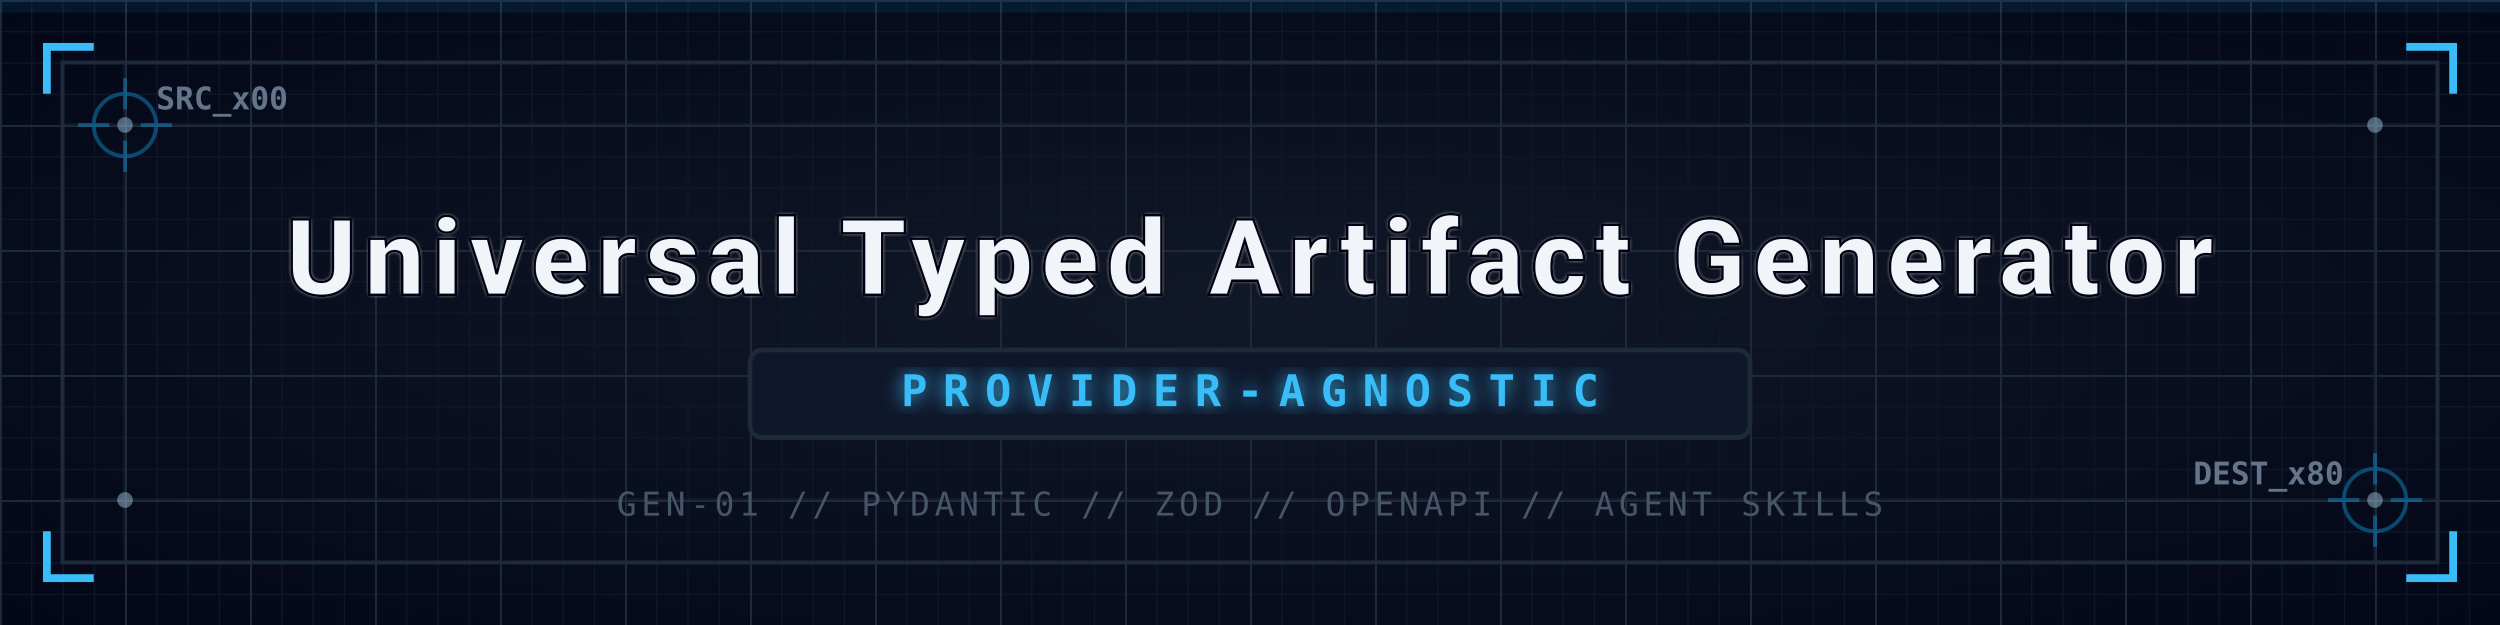
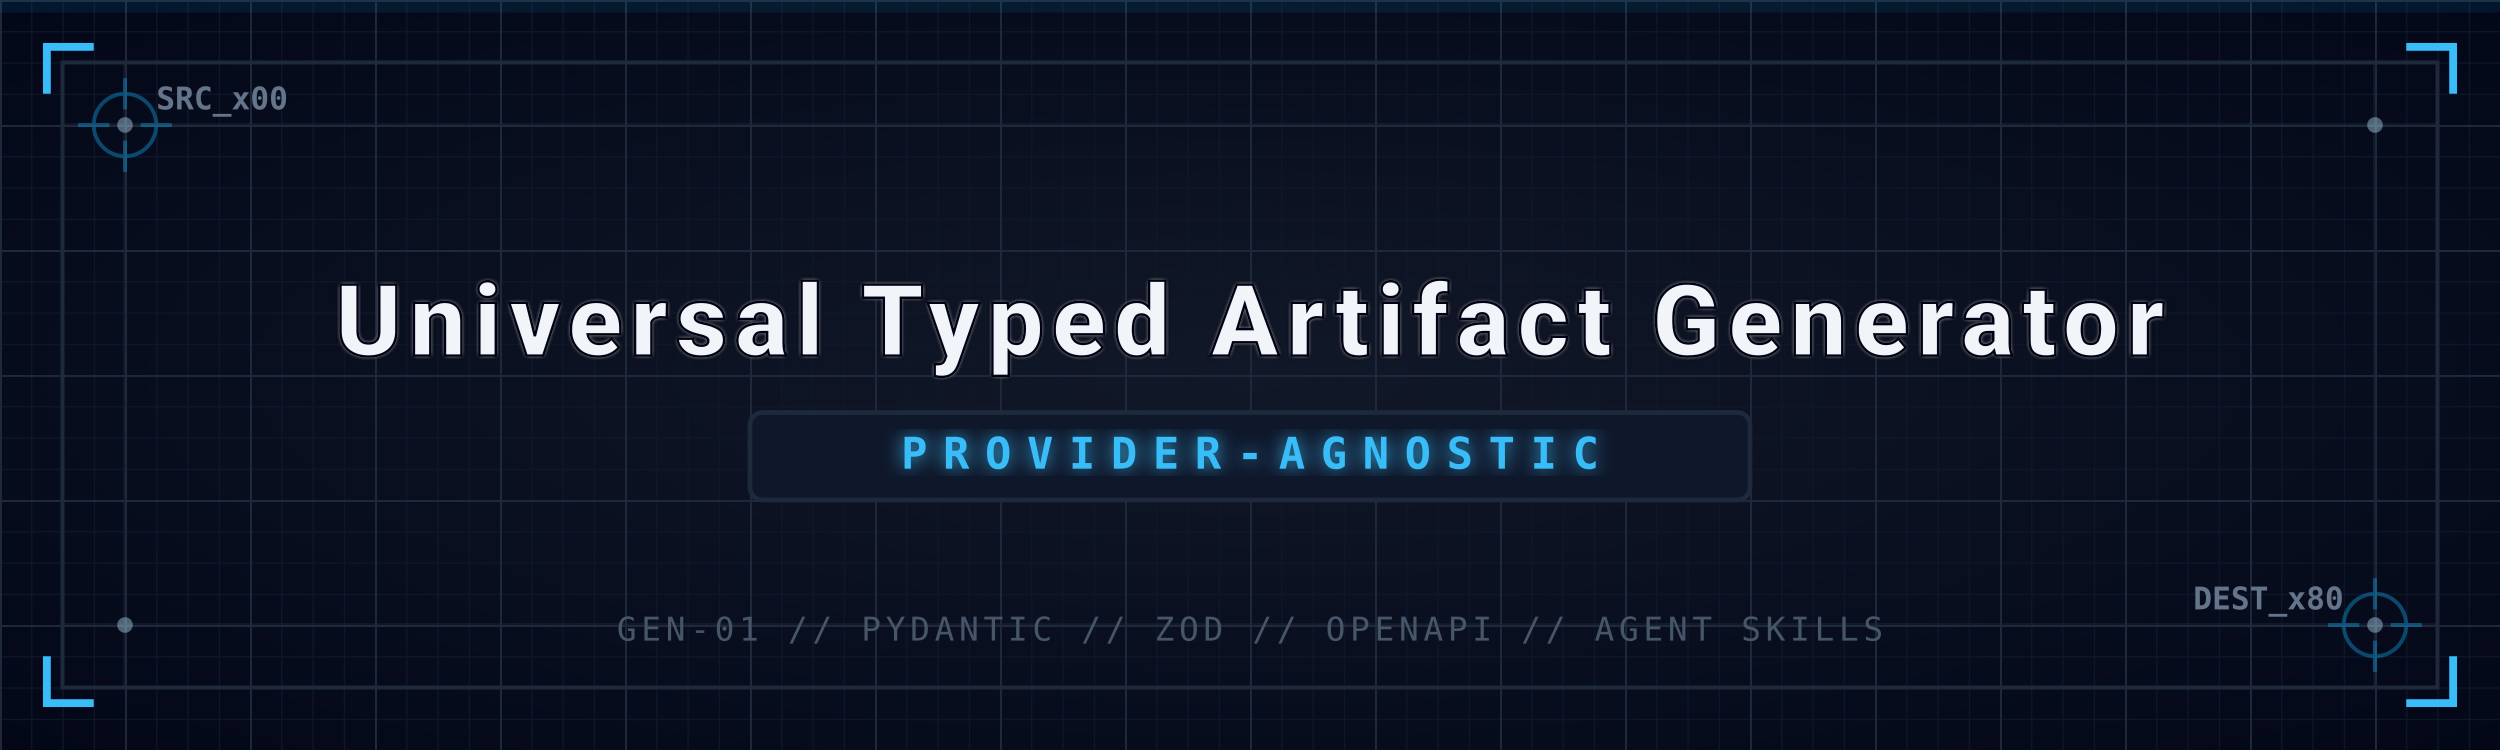
- <svg xmlns="http://www.w3.org/2000/svg" viewBox="0 0 800 200" width="100%" height="100%" role="img" aria-label="Universal Typed Artifact Generator - Provider-Agnostic Animated Blueprint Banner">
+ <svg xmlns="http://www.w3.org/2000/svg" viewBox="0 0 800 240" width="100%" height="100%" role="img" aria-label="Universal Typed Artifact Generator - Provider-Agnostic Animated Blueprint Banner">
  <defs>
    <radialGradient id="bg-grad" cx="50%" cy="50%" r="75%" fx="50%" fy="50%">
      <stop offset="0%" stop-color="#111827" />
      <stop offset="100%" stop-color="#020617" />
    </radialGradient>
    <filter id="glow" x="-20%" y="-20%" width="140%" height="140%">
      <feGaussianBlur stdDeviation="3" result="blur" />
      <feMerge>
        <feMergeNode in="blur" />
        <feMergeNode in="SourceGraphic" />
      </feMerge>
    </filter>
    <filter id="text-glow" x="-10%" y="-10%" width="120%" height="120%">
      <feGaussianBlur stdDeviation="0.75" result="blur" />
      <feMerge>
        <feMergeNode in="blur" />
        <feMergeNode in="SourceGraphic" />
      </feMerge>
    </filter>
    <pattern id="grid" width="40" height="40" patternUnits="userSpaceOnUse">
      <path d="M 40 0 L 0 0 0 40" fill="none" stroke="#1e293b" stroke-width="1.25" />
    </pattern>
    <pattern id="subgrid" width="10" height="10" patternUnits="userSpaceOnUse">
      <path d="M 10 0 L 0 0 0 10" fill="none" stroke="#0f172a" stroke-width="0.75" />
    </pattern>
    <style>
      @media (prefers-reduced-motion: reduce) {
        .anim-line {
          animation: none !important;
          stroke-dasharray: none !important;
          stroke-dashoffset: 0 !important;
        }
        .anim-pulse, .anim-grid, .anim-scan, .anim-rotate {
          animation: none !important;
          opacity: 0.9 !important;
          transform: none !important;
        }
      }

      .title {
        font-family: ui-sans-serif, system-ui, -apple-system, BlinkMacSystemFont, "Segoe UI", Roboto, "Helvetica Neue", Arial, sans-serif;
        font-weight: 900;
-         /* Increased font size */
-         font-size: 34px;
+         /* Adjusted font size back down slightly to 32px (original was 30px, previous iteration was 34px) */
+         font-size: 32px;
        fill: #f1f5f9;
-         /* Added thin black border (stroke) for readability */
        stroke: #020617;
        stroke-width: 0.8px;
        letter-spacing: 2.5px;
      }

      .subtitle {
        font-family: ui-monospace, SFMono-Regular, Menlo, Monaco, Consolas, monospace;
        font-size: 14px;
        fill: #38bdf8;
        letter-spacing: 5px;
        font-weight: 700;
      }

      .anim-line {
        stroke: #38bdf8;
        stroke-width: 2.5;
        stroke-linecap: round;
        stroke-dasharray: 1800;
        stroke-dashoffset: 1800;
        animation: drawLine 16s cubic-bezier(0.4, 0, 0.2, 1) infinite alternate;
      }
      @keyframes drawLine {
        0% { stroke-dashoffset: 1800; }
        15% { stroke-dashoffset: 1800; }
        85% { stroke-dashoffset: 0; }
        100% { stroke-dashoffset: 0; }
      }

      .anim-pulse {
        opacity: 0.4;
        animation: pulse 8s ease-in-out infinite alternate;
      }
      @keyframes pulse {
        0% { opacity: 0.4; }
        100% { opacity: 1; }
      }

      .anim-grid {
        animation: gridPulse 14s ease-in-out infinite alternate;
      }
      @keyframes gridPulse {
        0% { opacity: 0.5; }
        100% { opacity: 1; }
      }

      .anim-scan {
        opacity: 0.1;
        animation: scanline 20s linear infinite;
      }
      @keyframes scanline {
        0% { transform: translateY(-100px); }
-         100% { transform: translateY(300px); }
+         100% { transform: translateY(340px); }
      }

      .anim-rotate {
        transform-origin: center;
        animation: rotateMarker 40s linear infinite;
      }
      @keyframes rotateMarker {
        0% { transform: rotate(0deg); }
        100% { transform: rotate(360deg); }
      }
    </style>
  </defs>
  <rect width="100%" height="100%" fill="url(#bg-grad)" />
  <g class="anim-grid">
    <rect width="100%" height="100%" fill="url(#subgrid)" />
    <rect width="100%" height="100%" fill="url(#grid)" />
  </g>
  <rect x="0" y="0" width="800" height="4" fill="#0ea5e9" class="anim-scan" />
  <g stroke="#1e293b" stroke-width="1.25">
-     <path d="M 20 20 L 780 20 L 780 180 L 20 180 Z" fill="none" />
+     <path d="M 20 20 L 780 20 L 780 220 L 20 220 Z" fill="none" />
    <path d="M 15 30 L 15 15 L 30 15" fill="none" stroke="#38bdf8" stroke-width="2.5" />
    <path d="M 785 30 L 785 15 L 770 15" fill="none" stroke="#38bdf8" stroke-width="2.5" />
-     <path d="M 15 170 L 15 185 L 30 185" fill="none" stroke="#38bdf8" stroke-width="2.5" />
-     <path d="M 785 170 L 785 185 L 770 185" fill="none" stroke="#38bdf8" stroke-width="2.5" />
-     <path d="M 40 20 L 40 180 M 20 40 L 780 40 M 760 20 L 760 180 M 20 160 L 780 160" class="anim-pulse" />
+     <path d="M 15 210 L 15 225 L 30 225" fill="none" stroke="#38bdf8" stroke-width="2.5" />
+     <path d="M 785 210 L 785 225 L 770 225" fill="none" stroke="#38bdf8" stroke-width="2.5" />
+     <path d="M 40 20 L 40 220 M 20 40 L 780 40 M 760 20 L 760 220 M 20 200 L 780 200" class="anim-pulse" />
  </g>
  <g class="anim-pulse" stroke="#0ea5e9" stroke-width="1.25" fill="none">
    <g transform="translate(40,40)">
      <circle cx="0" cy="0" r="10" />
      <g class="anim-rotate">
        <path d="M -15 0 L -5 0 M 5 0 L 15 0 M 0 -15 L 0 -5 M 0 5 L 0 15" />
      </g>
    </g>
-     <g transform="translate(760,160)">
+     <g transform="translate(760,200)">
      <circle cx="0" cy="0" r="10" />
      <g class="anim-rotate">
        <path d="M -15 0 L -5 0 M 5 0 L 15 0 M 0 -15 L 0 -5 M 0 5 L 0 15" />
      </g>
    </g>
  </g>
-   <path d="M 40 160 L 40 40 L 760 40 L 760 160" fill="none" class="anim-line" filter="url(#glow)" />
+   <path d="M 40 200 L 40 40 L 760 40 L 760 200" fill="none" class="anim-line" filter="url(#glow)" />
  <g filter="url(#text-glow)">
-     <text x="400" y="85" text-anchor="middle" dominant-baseline="middle" class="title">
+     <text x="400" y="105" text-anchor="middle" dominant-baseline="middle" class="title">
      Universal Typed Artifact Generator
    </text>
  </g>
-   <rect x="240" y="112" width="320" height="28" rx="4" fill="#0f172a" stroke="#1e293b" stroke-width="1.5" />
-   <text x="400" y="126" text-anchor="middle" dominant-baseline="middle" class="subtitle" filter="url(#glow)">
+   <rect x="240" y="132" width="320" height="28" rx="4" fill="#0f172a" stroke="#1e293b" stroke-width="1.5" />
+   <text x="400" y="146" text-anchor="middle" dominant-baseline="middle" class="subtitle" filter="url(#glow)">
    PROVIDER-AGNOSTIC
  </text>
  <circle cx="40" cy="40" r="2.5" fill="#bae6fd" class="anim-pulse" />
  <circle cx="760" cy="40" r="2.5" fill="#bae6fd" class="anim-pulse" />
-   <circle cx="40" cy="160" r="2.5" fill="#bae6fd" class="anim-pulse" />
-   <circle cx="760" cy="160" r="2.5" fill="#bae6fd" class="anim-pulse" />
+   <circle cx="40" cy="200" r="2.5" fill="#bae6fd" class="anim-pulse" />
+   <circle cx="760" cy="200" r="2.5" fill="#bae6fd" class="anim-pulse" />
  <text x="50" y="35" font-family="monospace" font-size="10" fill="#64748b" font-weight="bold">SRC_x00</text>
-   <text x="750" y="155" font-family="monospace" font-size="10" fill="#64748b" font-weight="bold" text-anchor="end">DEST_x80</text>
-   <text x="400" y="165" font-family="monospace" font-size="10.5" fill="#475569" text-anchor="middle" letter-spacing="1.5px">
+   <text x="750" y="195" font-family="monospace" font-size="10" fill="#64748b" font-weight="bold" text-anchor="end">DEST_x80</text>
+   <text x="400" y="205" font-family="monospace" font-size="10.5" fill="#475569" text-anchor="middle" letter-spacing="1.5px">
    GEN-01 // PYDANTIC // ZOD // OPENAPI // AGENT SKILLS
  </text>
</svg>
